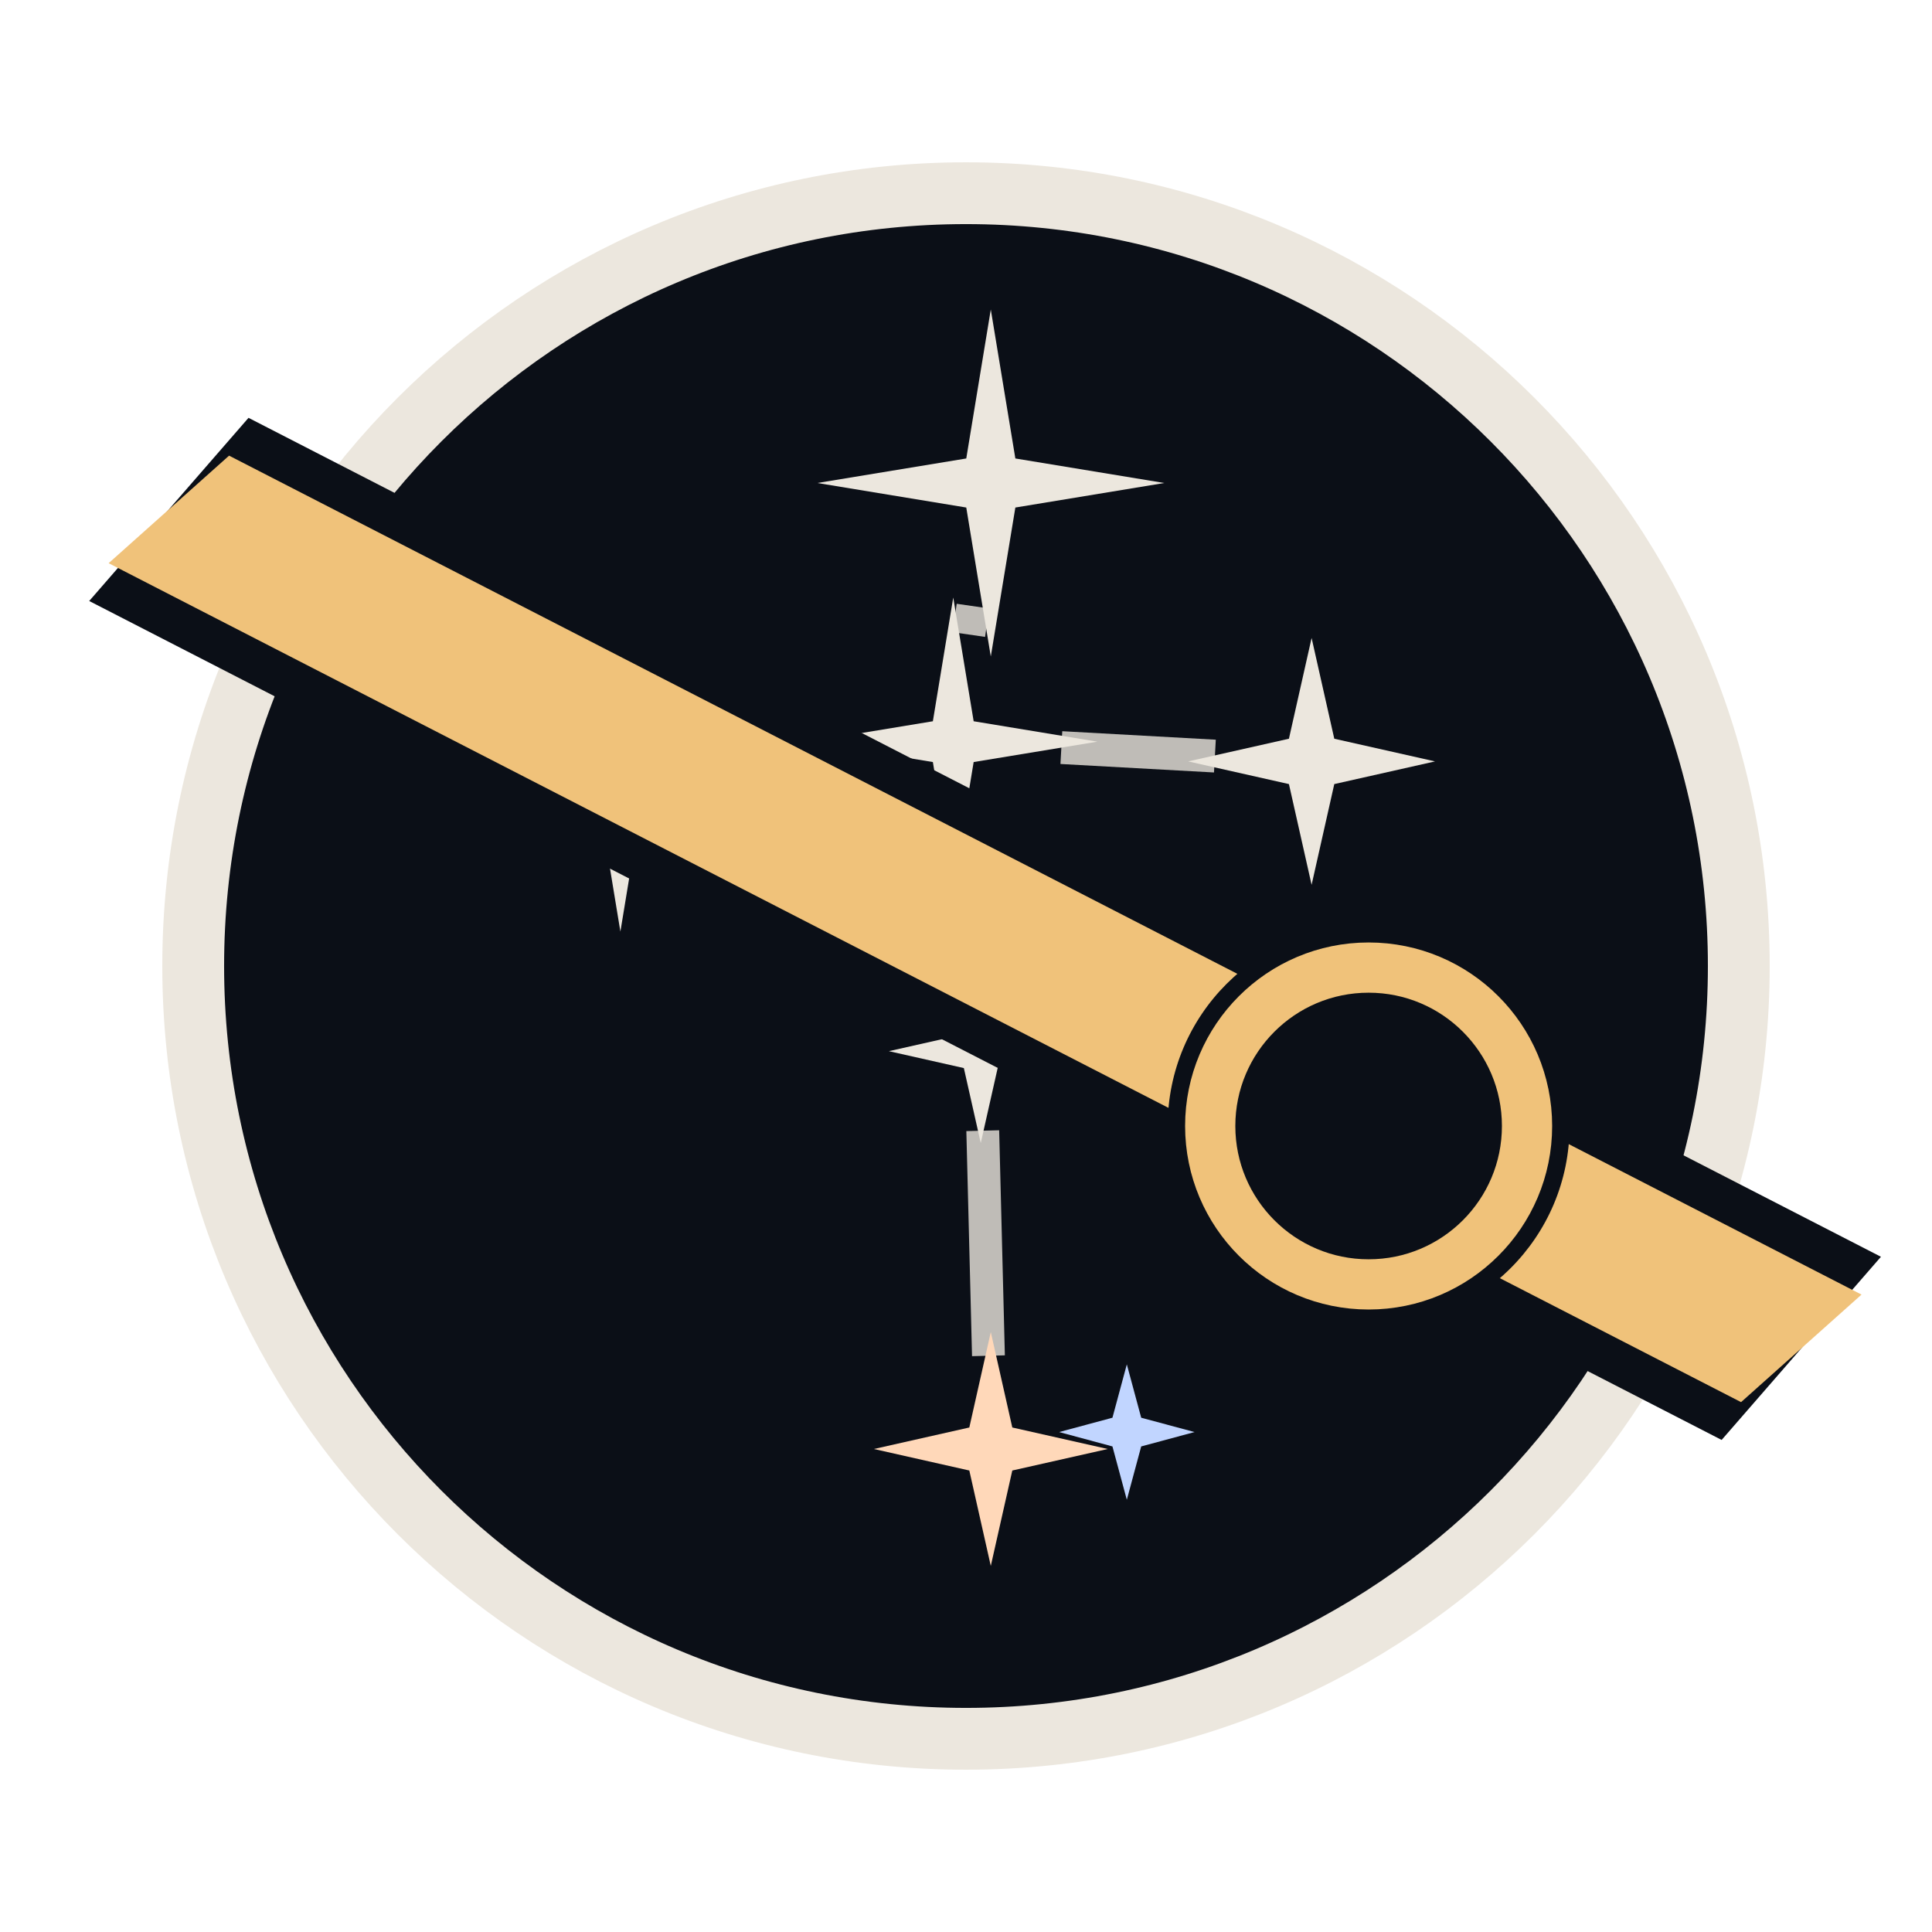
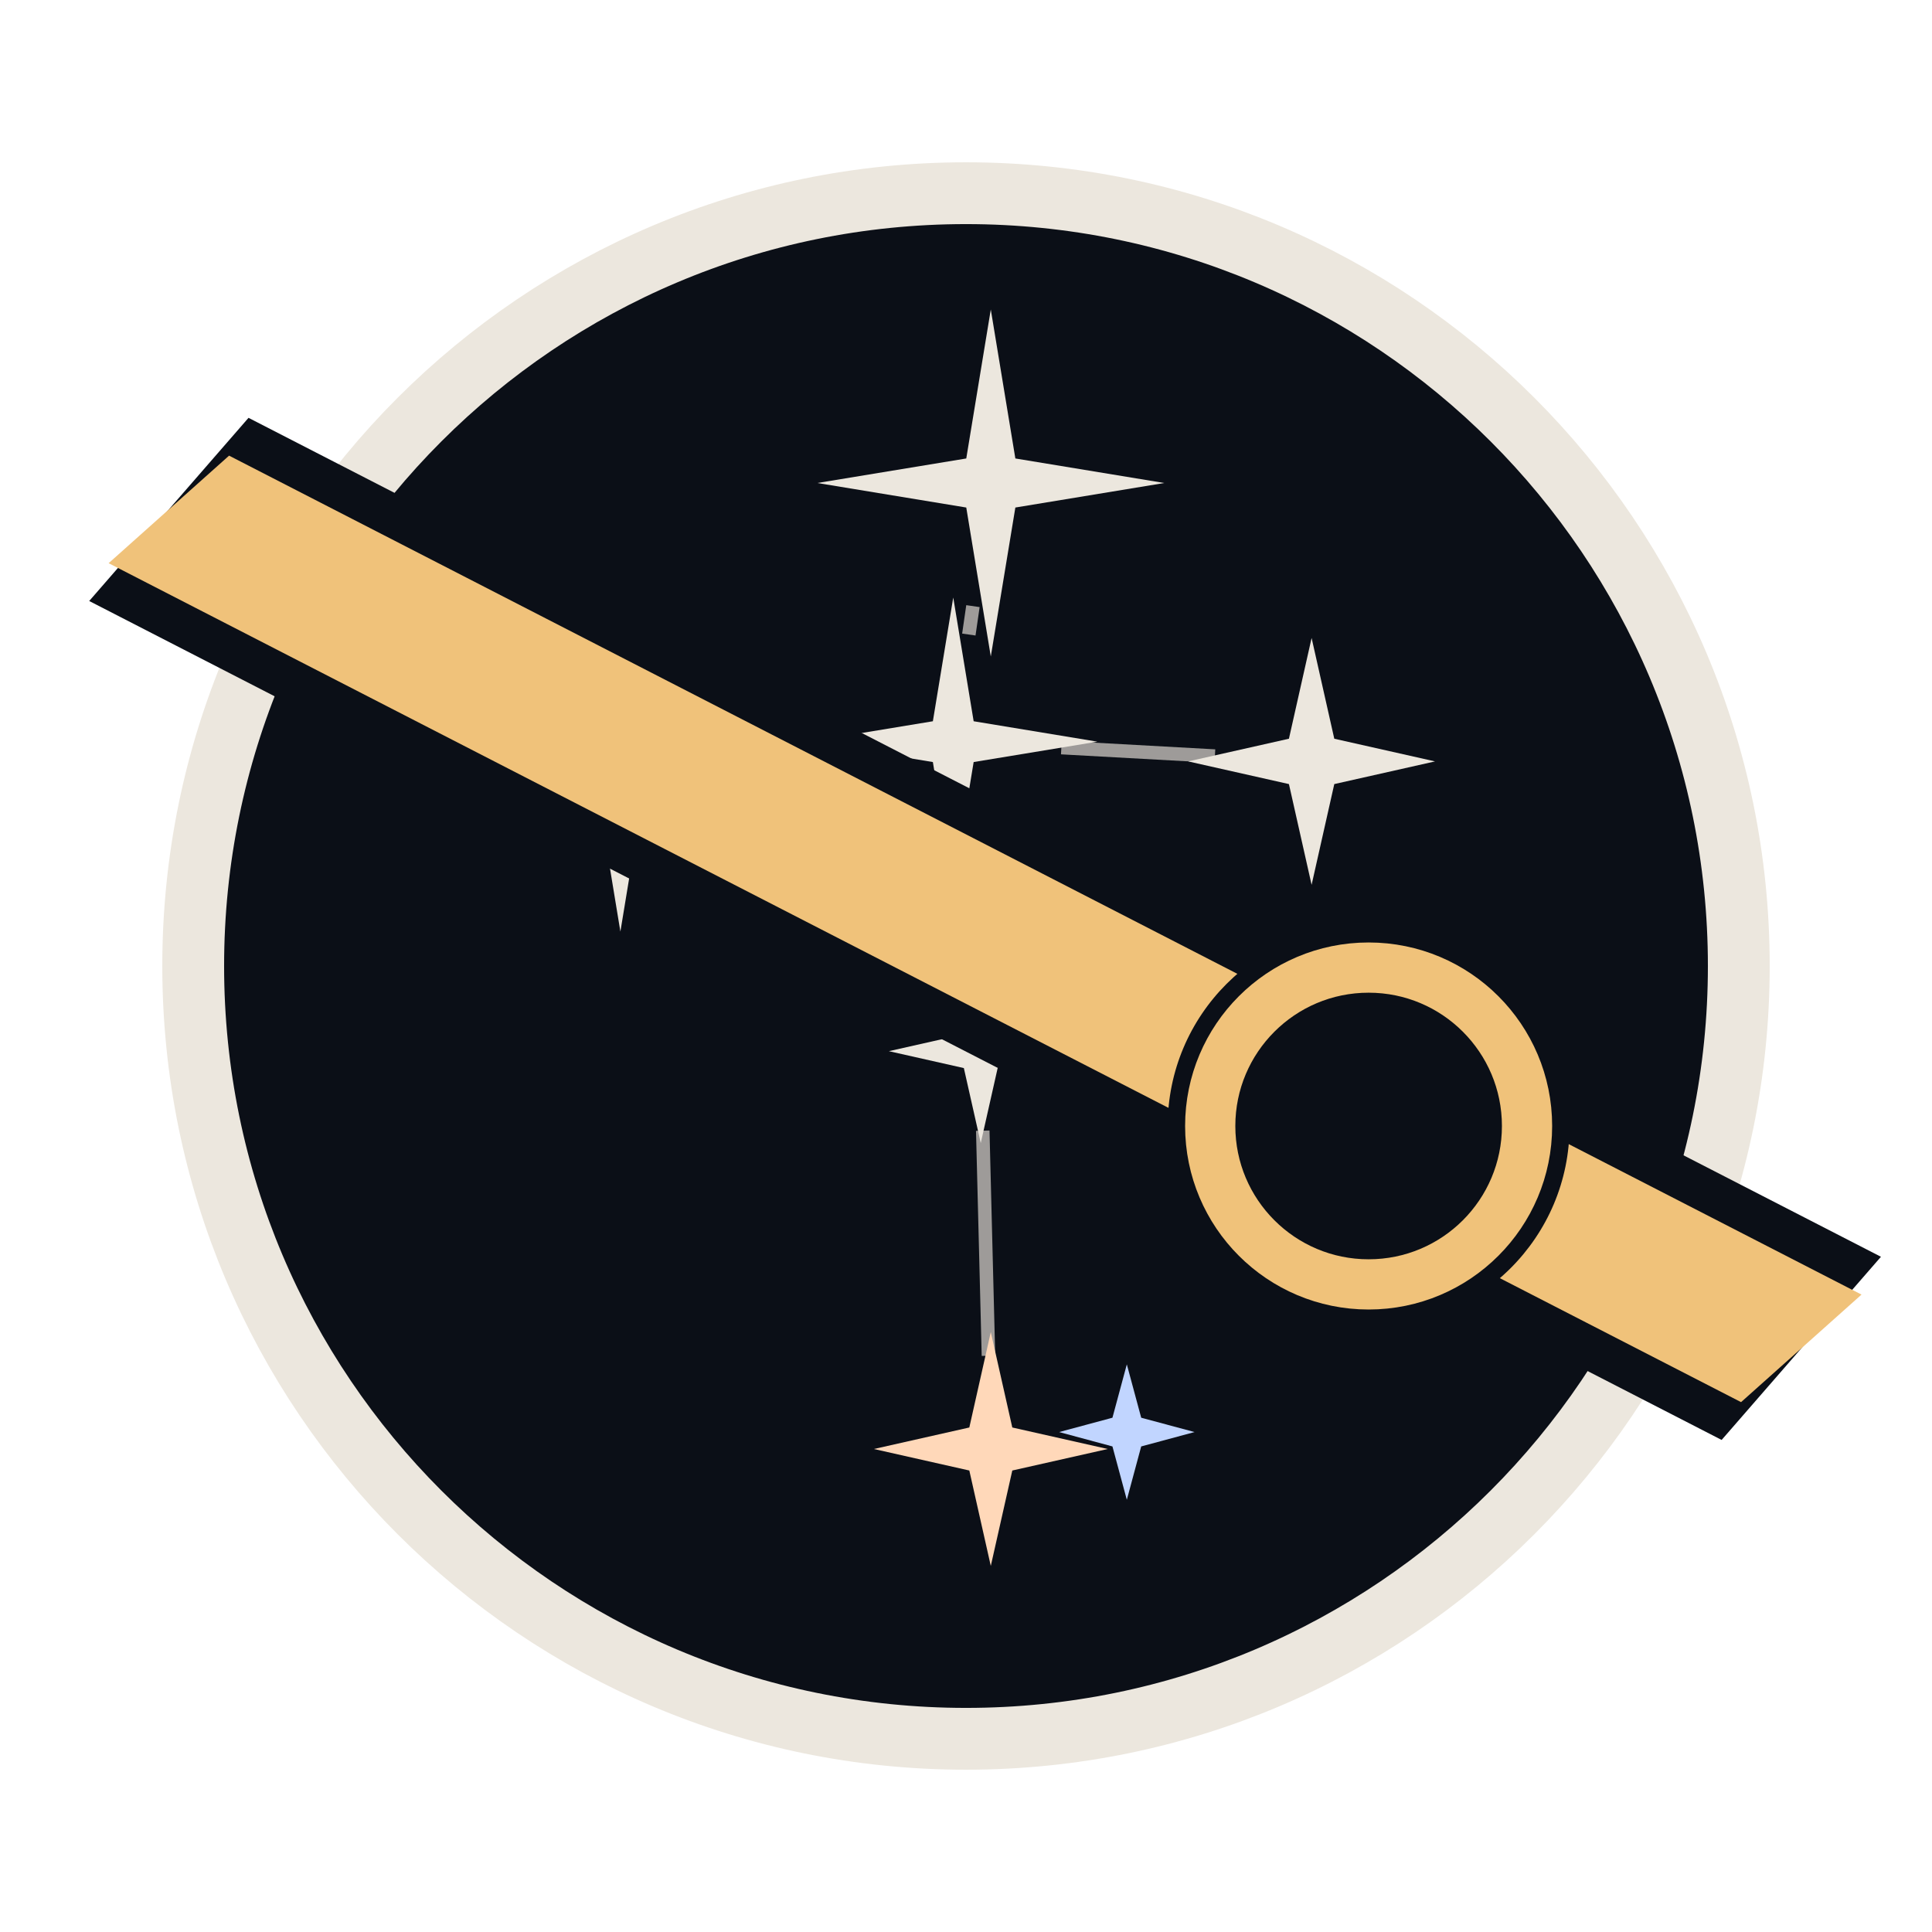
<svg xmlns="http://www.w3.org/2000/svg" viewBox="0 0 512 512" role="img" aria-label="Cygnus mark: the Northern Cross badged, struck by a transit at 152.8 degrees (seed 20260925)">
  <circle cx="256.0" cy="256.0" r="204.80" fill="#0b0f17" stroke="#ece7de" stroke-width="16.38" />
-   <line x1="257.84" y1="160.63" x2="256.75" y2="168.16" stroke="#ece7de" stroke-width="8.70" stroke-linecap="butt" opacity=".8" />
-   <line x1="255.16" y1="225.12" x2="258.05" y2="257.58" stroke="#ece7de" stroke-width="8.70" stroke-linecap="butt" opacity=".8" />
-   <line x1="260.44" y1="299.64" x2="261.95" y2="359.29" stroke="#ece7de" stroke-width="8.70" stroke-linecap="butt" opacity=".8" />
-   <line x1="321.96" y1="200.37" x2="281.27" y2="198.12" stroke="#ece7de" stroke-width="8.70" stroke-linecap="butt" opacity=".8" />
-   <line x1="224.31" y1="201.13" x2="191.57" y2="206.42" stroke="#ece7de" stroke-width="8.70" stroke-linecap="butt" opacity=".8" />
+   <line x1="257.84" y1="160.63" x2="256.75" y2="168.16" stroke="#ece7de" stroke-width="3.58" stroke-linecap="butt" opacity=".65" />
+   <line x1="255.16" y1="225.12" x2="258.05" y2="257.58" stroke="#ece7de" stroke-width="3.58" stroke-linecap="butt" opacity=".65" />
+   <line x1="260.44" y1="299.64" x2="261.95" y2="359.29" stroke="#ece7de" stroke-width="3.58" stroke-linecap="butt" opacity=".65" />
+   <line x1="321.96" y1="200.37" x2="281.27" y2="198.12" stroke="#ece7de" stroke-width="3.58" stroke-linecap="butt" opacity=".65" />
+   <line x1="224.31" y1="201.13" x2="191.57" y2="206.42" stroke="#ece7de" stroke-width="3.58" stroke-linecap="butt" opacity=".65" />
  <polygon points="262.57,82.02 269.08,121.50 308.55,128.00 269.08,134.50 262.57,173.98 256.07,134.50 216.60,128.00 256.07,121.50" fill="#ece7de" />
  <polygon points="252.62,158.35 258.03,191.14 290.82,196.55 258.03,201.95 252.62,234.74 247.22,201.95 214.43,196.55 247.22,191.14" fill="#ece7de" />
  <polygon points="164.41,174.75 169.51,205.72 200.48,210.82 169.51,215.92 164.41,246.88 159.31,215.92 128.35,210.82 159.31,205.72" fill="#ece7de" />
  <polygon points="347.59,169.07 353.60,195.77 380.30,201.78 353.60,207.79 347.59,234.49 341.58,207.79 314.88,201.78 341.58,195.77" fill="#ece7de" />
  <polygon points="259.91,254.22 264.39,274.09 284.26,278.57 264.39,283.05 259.91,302.92 255.43,283.05 235.56,278.57 255.43,274.09" fill="#ece7de" />
  <polygon points="262.57,353.01 268.27,378.30 293.56,384.00 268.27,389.70 262.57,414.99 256.88,389.70 231.59,384.00 256.88,378.30" fill="#ffd8b9" />
  <polygon points="298.62,361.57 302.43,375.71 316.57,379.51 302.43,383.32 298.62,397.46 294.81,383.32 280.68,379.51 294.81,375.71" fill="#c1d5ff" />
  <polygon points="498.47,333.06 65.86,110.73 23.64,159.27 456.25,381.60" fill="#0b0f17" />
  <polygon points="493.32,343.08 60.71,120.75 28.79,149.25 461.40,371.58" fill="#f0c27a" />
  <circle cx="362.70" cy="298.40" r="53.25" fill="#0b0f17" />
  <circle cx="362.70" cy="298.40" r="41.98" fill="#0b0f17" stroke="#f0c27a" stroke-width="13.31" />
</svg>
